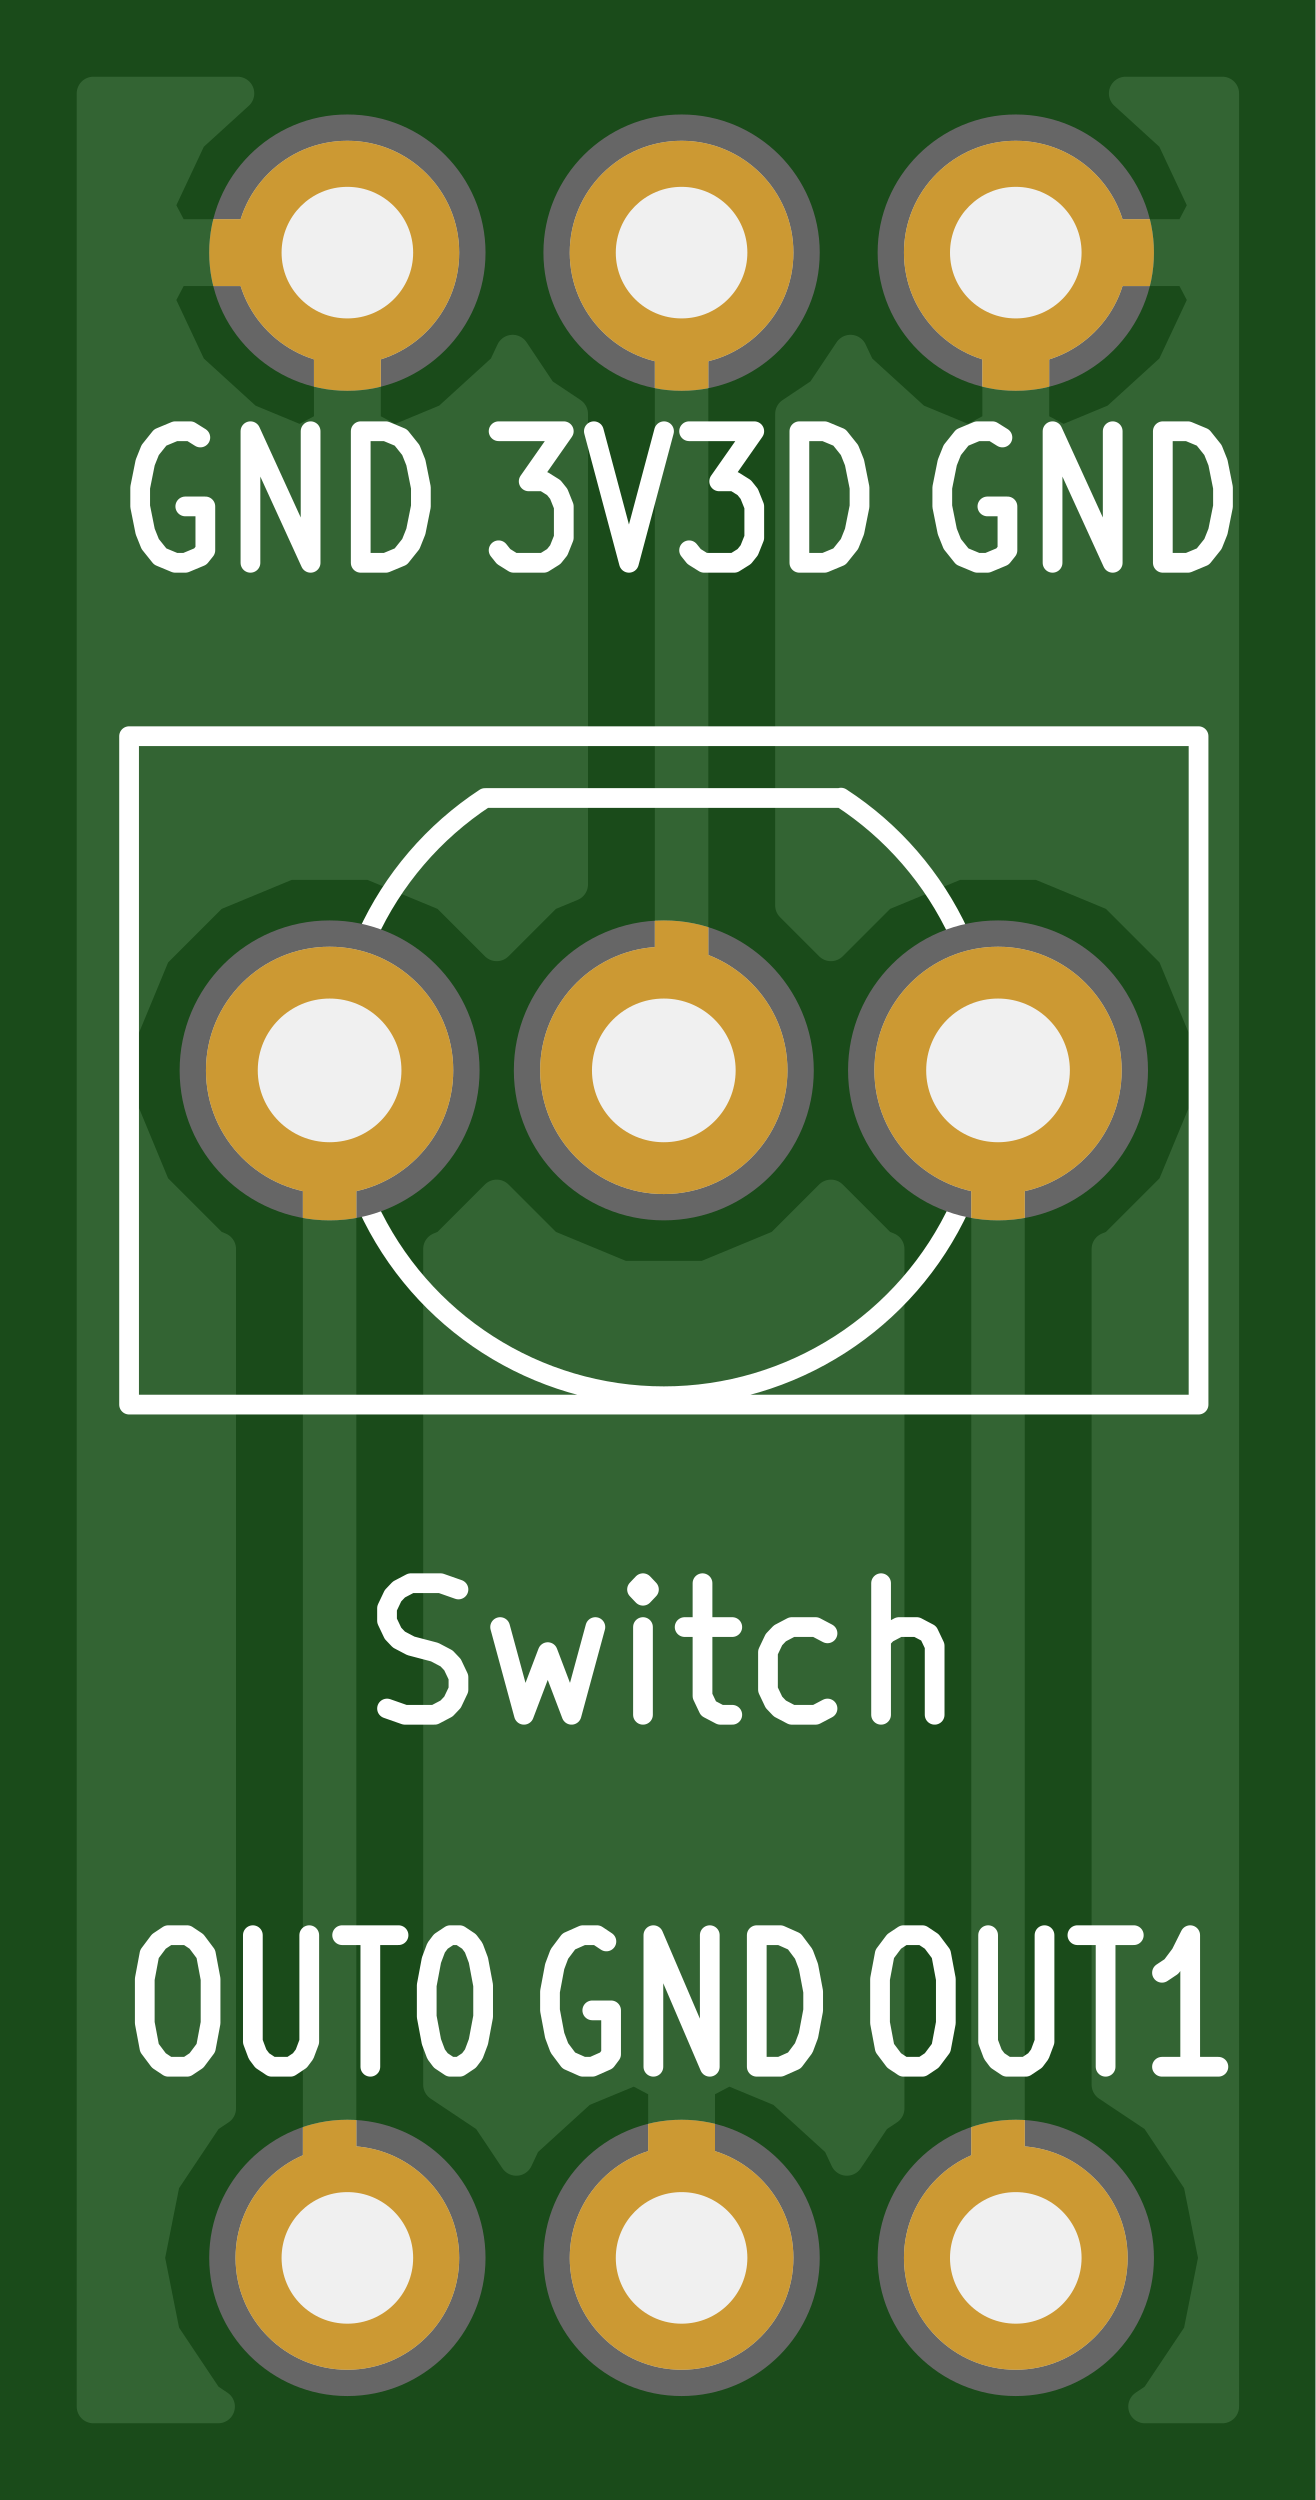
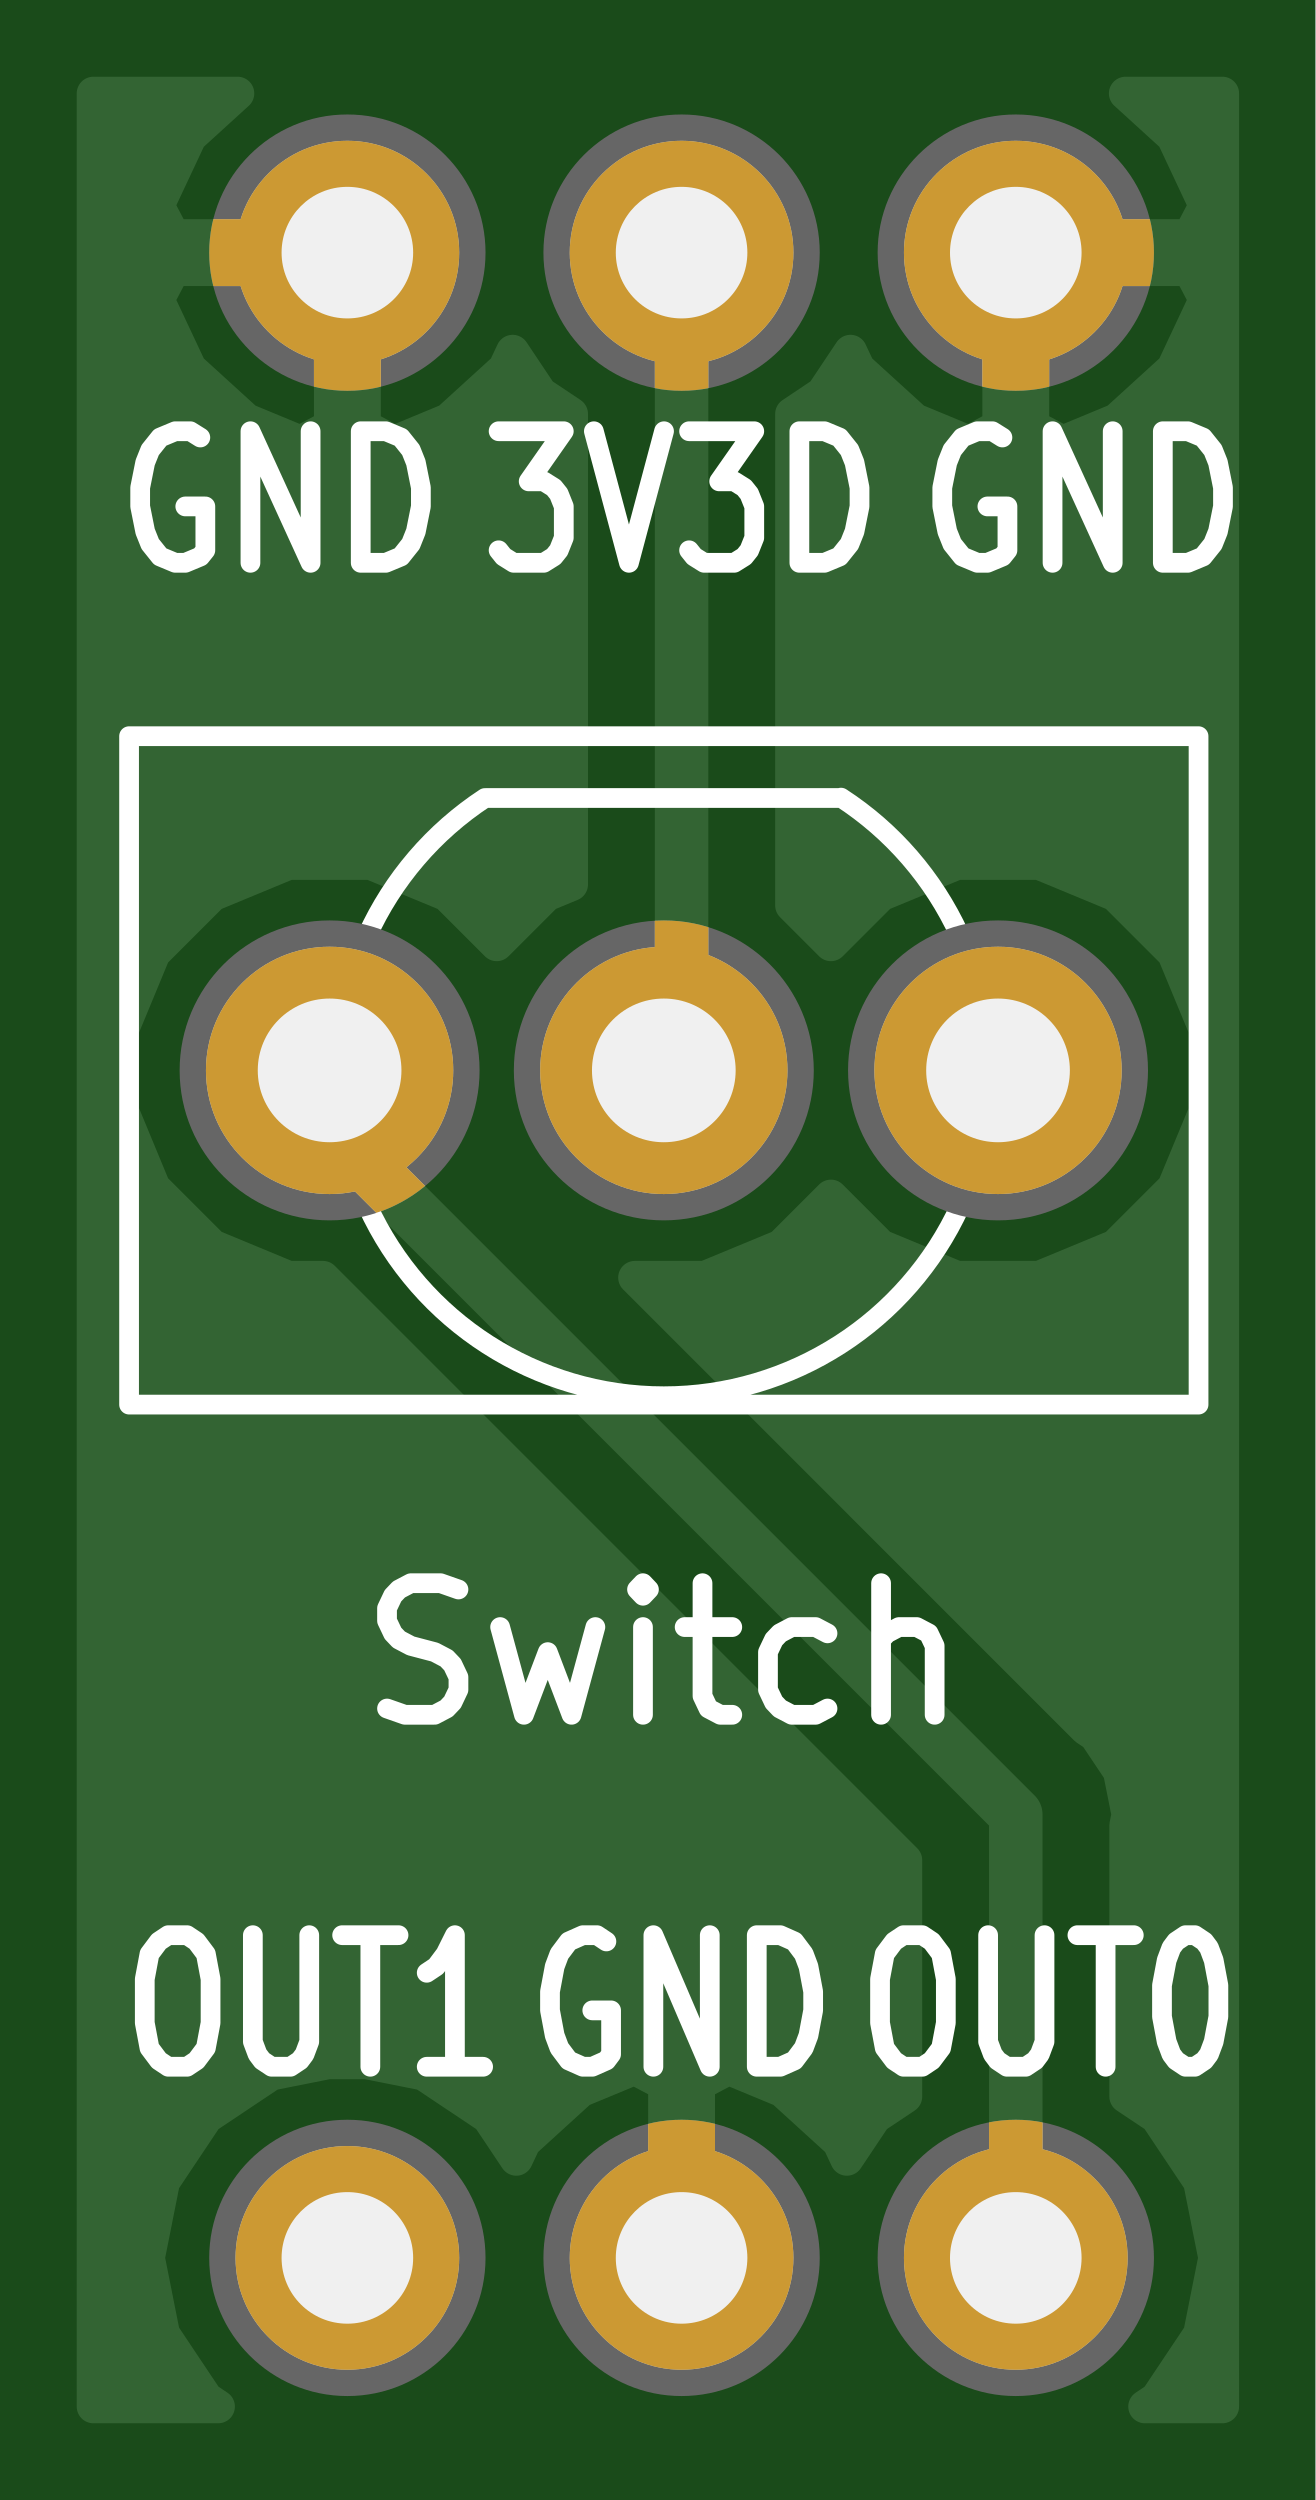
- <svg xmlns="http://www.w3.org/2000/svg" xmlns:xlink="http://www.w3.org/1999/xlink" version="1.1" stroke-linecap="round" stroke-linejoin="round" stroke-width="0" fill-rule="evenodd" clip-rule="evenodd" id="JV8TgQTNjp9YpHDJuOdf_top" viewBox="101000 -75000 10000 19000" width="10mm" height="19mm" class="w-100 h-100">
+ <svg xmlns="http://www.w3.org/2000/svg" xmlns:xlink="http://www.w3.org/1999/xlink" version="1.1" stroke-linecap="round" stroke-linejoin="round" stroke-width="0" fill-rule="evenodd" clip-rule="evenodd" id="ikOb98CNL2Ag12NF5Yk5_top" viewBox="101000 -75000 10000 19000" width="10mm" height="19mm" class="w-100 h-100">
  <defs>
-     <style>.JV8TgQTNjp9YpHDJuOdf_fr4 {color: #666666;}
- .JV8TgQTNjp9YpHDJuOdf_cu {color: #cccccc;}
- .JV8TgQTNjp9YpHDJuOdf_cf {color: #cc9933;}
- .JV8TgQTNjp9YpHDJuOdf_sm {color: #004200; opacity: 0.75;}
- .JV8TgQTNjp9YpHDJuOdf_ss {color: #ffffff;}
- .JV8TgQTNjp9YpHDJuOdf_sp {color: #999999;}
- .JV8TgQTNjp9YpHDJuOdf_out {color: #000000;}</style>
-     <rect x="-850" y="-850" width="1700" height="1700" rx="850" ry="850" id="I6h1JPanIDCQSJKLPXSk_pad-10" />
-     <circle cx="0" cy="0" r="939.8" id="I6h1JPanIDCQSJKLPXSk_pad-11" />
-     <circle cx="0" cy="0" r="175" id="I6h1JPanIDCQSJKLPXSk_pad-14" />
-     <rect x="-1050" y="-1050" width="2100" height="2100" rx="1050" ry="1050" id="Y3DCyN7jKjjj8y0FNXfK_pad-10" />
-     <circle cx="0" cy="0" r="1139.8" id="Y3DCyN7jKjjj8y0FNXfK_pad-11" />
-     <circle cx="0" cy="0" r="500" id="UZaGtmSGK-Xau0ICrfQ2_pad-1" />
-     <circle cx="0" cy="0" r="546" id="UZaGtmSGK-Xau0ICrfQ2_pad-2" />
-     <g id="JV8TgQTNjp9YpHDJuOdf_top_copper">
-       <use xlink:href="#I6h1JPanIDCQSJKLPXSk_pad-10" x="108720" y="-73160" />
-       <use xlink:href="#I6h1JPanIDCQSJKLPXSk_pad-10" x="106180" y="-73160" />
-       <use xlink:href="#I6h1JPanIDCQSJKLPXSk_pad-10" x="103640" y="-73160" />
-       <use xlink:href="#I6h1JPanIDCQSJKLPXSk_pad-10" x="103640" y="-57920" />
-       <use xlink:href="#I6h1JPanIDCQSJKLPXSk_pad-10" x="106180" y="-57920" />
-       <use xlink:href="#I6h1JPanIDCQSJKLPXSk_pad-10" x="108720" y="-57920" />
-       <use xlink:href="#I6h1JPanIDCQSJKLPXSk_pad-11" x="106045" y="-64135" />
-       <use xlink:href="#I6h1JPanIDCQSJKLPXSk_pad-11" x="108585" y="-64135" />
-       <use xlink:href="#I6h1JPanIDCQSJKLPXSk_pad-11" x="103505" y="-64135" />
-       <path d="M 106180 -64000 106045 -64135 M 106180 -57920 106180 -64000 M 108585 -73025 108720 -73160 M 108585 -64135 108585 -73025 M 103505 -73025 103640 -73160 M 103505 -64135 103505 -73025" fill="none" stroke-width="406.4" />
-       <path d="M 102444.817 -57038.642 102198.514 -57563.108 102319.181 -57793 103513 -57793 103513 -57773 103767 -57773 103767 -57793 103787 -57793 103787 -58047 103767 -58047 103767 -59240.155 103996.89 -59361.476 104406.924 -59191.645 104835.183 -58801.358 104896.157 -58671.522 105109.375 -58990.625 105341.8 -59145.927 105341.801 -62721.724 105152.948 -62799.949 104775 -63177.897 104397.052 -62799.949 103818.247 -62560.2 103191.753 -62560.2 102612.948 -62799.949 102169.949 -63242.948 101930.2 -63821.753 101930.2 -64448.247 102169.949 -65027.052 102612.948 -65470.051 102666.8 -65492.357 102666.801 -72024.277 102569.375 -72089.375 102241.161 -72580.582 102125.908 -73160 102241.161 -73739.418 102569.375 -74230.625 102658.236 -74290 101710 -74290 101710 -58276.892 102198.514 -58276.892 102444.817 -58801.358 102873.076 -59191.645 103283.11 -59361.476 103513 -59240.155 103513 -58047 102319.181 -58047 102198.514 -58276.892 101710 -58276.892 101710 -56710 102805.433 -56710 102444.817 -57038.642 102444.817 -57038.642" />
-       <path d="M 102444.817 -57038.642 102198.514 -57563.108 102319.181 -57793 103513 -57793 103513 -57773 103767 -57773 103767 -57793 103787 -57793 103787 -58047 103767 -58047 103767 -59240.155 103996.89 -59361.476 104406.924 -59191.645 104835.183 -58801.358 104896.157 -58671.522 105109.375 -58990.625 105341.8 -59145.927 105341.801 -62721.724 105152.948 -62799.949 104775 -63177.897 104397.052 -62799.949 103818.247 -62560.2 103191.753 -62560.2 102612.948 -62799.949 102169.949 -63242.948 101930.2 -63821.753 101930.2 -64448.247 102169.949 -65027.052 102612.948 -65470.051 102666.8 -65492.357 102666.801 -72024.277 102569.375 -72089.375 102241.161 -72580.582 102125.908 -73160 102241.161 -73739.418 102569.375 -74230.625 102658.236 -74290 101710 -74290 101710 -58276.892 102198.514 -58276.892 102444.817 -58801.358 102873.076 -59191.645 103283.11 -59361.476 103513 -59240.155 103513 -58047 102319.181 -58047 102198.514 -58276.892 101710 -58276.892 101710 -56710 102805.433 -56710 102444.817 -57038.642" fill="none" stroke-width="254" />
-       <path d="M 110290 -74290 109701.764 -74290 109790.625 -74230.625 110118.839 -73739.418 110234.092 -73160 110118.839 -72580.582 109790.625 -72089.375 109423.2 -71843.869 109423.2 -65492.357 109477.052 -65470.051 109920.051 -65027.052 110159.8 -64448.247 110159.8 -63821.753 109920.051 -63242.948 109477.052 -62799.949 108898.247 -62560.2 108271.753 -62560.2 107692.948 -62799.949 107315 -63177.897 107018.2 -62881.097 107018.2 -59145.926 107250.625 -58990.625 107463.843 -58671.522 107524.817 -58801.358 107953.076 -59191.645 108363.11 -59361.476 108593 -59240.155 108593 -58047 108847 -58047 108847 -59240.155 109076.89 -59361.476 109486.924 -59191.645 109915.183 -58801.358 110161.486 -58276.892 110040.819 -58047 108847 -58047 108593 -58047 108573 -58047 108573 -57793 108593 -57793 108593 -57773 108847 -57773 108847 -57793 110040.819 -57793 110161.486 -57563.108 109915.183 -57038.642 109554.567 -56710 110290.001 -56710 110290 -74290 110290 -74290" />
-       <path d="M 110290 -74290 109701.764 -74290 109790.625 -74230.625 110118.839 -73739.418 110234.092 -73160 110118.839 -72580.582 109790.625 -72089.375 109423.2 -71843.869 109423.2 -65492.357 109477.052 -65470.051 109920.051 -65027.052 110159.8 -64448.247 110159.8 -63821.753 109920.051 -63242.948 109477.052 -62799.949 108898.247 -62560.2 108271.753 -62560.2 107692.948 -62799.949 107315 -63177.897 107018.2 -62881.097 107018.2 -59145.926 107250.625 -58990.625 107463.843 -58671.522 107524.817 -58801.358 107953.076 -59191.645 108363.11 -59361.476 108593 -59240.155 108593 -58047 108847 -58047 108847 -59240.155 109076.89 -59361.476 109486.924 -59191.645 109915.183 -58801.358 110161.486 -58276.892 110040.819 -58047 108847 -58047 108593 -58047 108573 -58047 108573 -57793 108593 -57793 108593 -57773 108847 -57773 108847 -57793 110040.819 -57793 110161.486 -57563.108 109915.183 -57038.642 109554.567 -56710 110290.001 -56710 110290 -74290" fill="none" stroke-width="254" />
-       <path d="M 107692.948 -65470.051 107746.8 -65492.357 107746.801 -72024.277 107649.375 -72089.375 107436.157 -72408.478 107375.183 -72278.642 106946.924 -71888.355 106536.89 -71718.524 106307 -71839.845 106307 -73033 106327 -73033 106327 -73287 106307 -73287 106307 -73307 106053 -73307 106053 -73287 106033 -73287 106033 -73033 106053 -73033 106053 -71839.845 105823.11 -71718.524 105413.076 -71888.355 104984.817 -72278.642 104923.843 -72408.478 104710.625 -72089.375 104343.2 -71843.869 104343.2 -65492.357 104397.052 -65470.051 104775 -65092.103 105152.948 -65470.051 105731.753 -65709.8 106358.247 -65709.8 106937.052 -65470.051 107315 -65092.103 107692.948 -65470.051 107692.948 -65470.051" />
-       <path d="M 107692.948 -65470.051 107746.8 -65492.357 107746.801 -72024.277 107649.375 -72089.375 107436.157 -72408.478 107375.183 -72278.642 106946.924 -71888.355 106536.89 -71718.524 106307 -71839.845 106307 -73033 106327 -73033 106327 -73287 106307 -73287 106307 -73307 106053 -73307 106053 -73287 106033 -73287 106033 -73033 106053 -73033 106053 -71839.845 105823.11 -71718.524 105413.076 -71888.355 104984.817 -72278.642 104923.843 -72408.478 104710.625 -72089.375 104343.2 -71843.869 104343.2 -65492.357 104397.052 -65470.051 104775 -65092.103 105152.948 -65470.051 105731.753 -65709.8 106358.247 -65709.8 106937.052 -65470.051 107315 -65092.103 107692.948 -65470.051" fill="none" stroke-width="254" />
-       <use xlink:href="#I6h1JPanIDCQSJKLPXSk_pad-14" x="108720" y="-73160" />
-       <use xlink:href="#I6h1JPanIDCQSJKLPXSk_pad-14" x="106180" y="-73160" />
-       <use xlink:href="#I6h1JPanIDCQSJKLPXSk_pad-14" x="103640" y="-73160" />
-       <use xlink:href="#I6h1JPanIDCQSJKLPXSk_pad-14" x="103640" y="-57920" />
-       <use xlink:href="#I6h1JPanIDCQSJKLPXSk_pad-14" x="106180" y="-57920" />
-       <use xlink:href="#I6h1JPanIDCQSJKLPXSk_pad-14" x="108720" y="-57920" />
-       <use xlink:href="#I6h1JPanIDCQSJKLPXSk_pad-14" x="106045" y="-64135" />
-       <use xlink:href="#I6h1JPanIDCQSJKLPXSk_pad-14" x="108585" y="-64135" />
-       <use xlink:href="#I6h1JPanIDCQSJKLPXSk_pad-14" x="103505" y="-64135" />
+     <style>.ikOb98CNL2Ag12NF5Yk5_fr4 {color: #666666;}
+ .ikOb98CNL2Ag12NF5Yk5_cu {color: #cccccc;}
+ .ikOb98CNL2Ag12NF5Yk5_cf {color: #cc9933;}
+ .ikOb98CNL2Ag12NF5Yk5_sm {color: #004200; opacity: 0.75;}
+ .ikOb98CNL2Ag12NF5Yk5_ss {color: #ffffff;}
+ .ikOb98CNL2Ag12NF5Yk5_sp {color: #999999;}
+ .ikOb98CNL2Ag12NF5Yk5_out {color: #000000;}</style>
+     <rect x="-850" y="-850" width="1700" height="1700" rx="850" ry="850" id="Xh8HJEJWAcPqKkPCC-RP_pad-10" />
+     <circle cx="0" cy="0" r="939.8" id="Xh8HJEJWAcPqKkPCC-RP_pad-11" />
+     <circle cx="0" cy="0" r="175" id="Xh8HJEJWAcPqKkPCC-RP_pad-14" />
+     <rect x="-1050" y="-1050" width="2100" height="2100" rx="1050" ry="1050" id="zWsOyyJw3xbYjX2lqf7d_pad-10" />
+     <circle cx="0" cy="0" r="1139.8" id="zWsOyyJw3xbYjX2lqf7d_pad-11" />
+     <circle cx="0" cy="0" r="500" id="IbkEPJTtI6gl4uSMnUY9_pad-1" />
+     <circle cx="0" cy="0" r="546" id="IbkEPJTtI6gl4uSMnUY9_pad-2" />
+     <g id="ikOb98CNL2Ag12NF5Yk5_top_copper">
+       <use xlink:href="#Xh8HJEJWAcPqKkPCC-RP_pad-10" x="108720" y="-73160" />
+       <use xlink:href="#Xh8HJEJWAcPqKkPCC-RP_pad-10" x="106180" y="-73160" />
+       <use xlink:href="#Xh8HJEJWAcPqKkPCC-RP_pad-10" x="103640" y="-73160" />
+       <use xlink:href="#Xh8HJEJWAcPqKkPCC-RP_pad-10" x="103640" y="-57920" />
+       <use xlink:href="#Xh8HJEJWAcPqKkPCC-RP_pad-10" x="106180" y="-57920" />
+       <use xlink:href="#Xh8HJEJWAcPqKkPCC-RP_pad-10" x="108720" y="-57920" />
+       <use xlink:href="#Xh8HJEJWAcPqKkPCC-RP_pad-11" x="106045" y="-64135" />
+       <use xlink:href="#Xh8HJEJWAcPqKkPCC-RP_pad-11" x="108585" y="-64135" />
+       <use xlink:href="#Xh8HJEJWAcPqKkPCC-RP_pad-11" x="103505" y="-64135" />
+       <path d="M 106180 -64000 106045 -64135 M 106180 -57920 106180 -64000 M 108720 -69790 108720 -73160 M 103505 -64575 108720 -69790 M 103505 -64135 103505 -64575" fill="none" stroke-width="406.4" />
+       <path d="M 102444.817 -57038.642 102198.514 -57563.108 102319.181 -57793 103513 -57793 103513 -57773 103767 -57773 103767 -57793 103787 -57793 103787 -58047 103767 -58047 103767 -59240.155 103996.89 -59361.476 104406.924 -59191.645 104835.183 -58801.358 104896.157 -58671.522 105109.375 -58990.625 105341.8 -59145.927 105341.801 -62721.724 105152.948 -62799.949 104775 -63177.897 104397.052 -62799.949 103818.247 -62560.2 103191.753 -62560.2 102612.948 -62799.949 102169.949 -63242.948 101930.2 -63821.753 101930.2 -64448.247 102169.949 -65027.052 102612.948 -65470.051 103191.753 -65709.8 103454.407 -65709.8 107881.8 -70137.194 107881.801 -71934.073 107649.375 -72089.375 107436.157 -72408.478 107375.183 -72278.642 106946.924 -71888.355 106536.89 -71718.524 106307 -71839.845 106307 -73033 106327 -73033 106327 -73287 106307 -73287 106307 -73307 106053 -73307 106053 -73287 106033 -73287 106033 -73033 106053 -73033 106053 -71839.845 105823.11 -71718.524 105413.076 -71888.355 104984.817 -72278.642 104923.843 -72408.478 104710.625 -72089.375 104219.418 -71761.161 103786.256 -71675 103493.744 -71675 103060.582 -71761.161 102569.375 -72089.375 102241.161 -72580.582 102125.908 -73160 102241.161 -73739.418 102569.375 -74230.625 102658.236 -74290 101710 -74290 101710 -58276.892 102198.514 -58276.892 102444.817 -58801.358 102873.076 -59191.645 103283.11 -59361.476 103513 -59240.155 103513 -58047 102319.181 -58047 102198.514 -58276.892 101710 -58276.892 101710 -56710 102805.433 -56710 102444.817 -57038.642 102444.817 -57038.642" />
+       <path d="M 102444.817 -57038.642 102198.514 -57563.108 102319.181 -57793 103513 -57793 103513 -57773 103767 -57773 103767 -57793 103787 -57793 103787 -58047 103767 -58047 103767 -59240.155 103996.89 -59361.476 104406.924 -59191.645 104835.183 -58801.358 104896.157 -58671.522 105109.375 -58990.625 105341.8 -59145.927 105341.801 -62721.724 105152.948 -62799.949 104775 -63177.897 104397.052 -62799.949 103818.247 -62560.2 103191.753 -62560.2 102612.948 -62799.949 102169.949 -63242.948 101930.2 -63821.753 101930.2 -64448.247 102169.949 -65027.052 102612.948 -65470.051 103191.753 -65709.8 103454.407 -65709.8 107881.8 -70137.194 107881.801 -71934.073 107649.375 -72089.375 107436.157 -72408.478 107375.183 -72278.642 106946.924 -71888.355 106536.89 -71718.524 106307 -71839.845 106307 -73033 106327 -73033 106327 -73287 106307 -73287 106307 -73307 106053 -73307 106053 -73287 106033 -73287 106033 -73033 106053 -73033 106053 -71839.845 105823.11 -71718.524 105413.076 -71888.355 104984.817 -72278.642 104923.843 -72408.478 104710.625 -72089.375 104219.418 -71761.161 103786.256 -71675 103493.744 -71675 103060.582 -71761.161 102569.375 -72089.375 102241.161 -72580.582 102125.908 -73160 102241.161 -73739.418 102569.375 -74230.625 102658.236 -74290 101710 -74290 101710 -58276.892 102198.514 -58276.892 102444.817 -58801.358 102873.076 -59191.645 103283.11 -59361.476 103513 -59240.155 103513 -58047 102319.181 -58047 102198.514 -58276.892 101710 -58276.892 101710 -56710 102805.433 -56710 102444.817 -57038.642" fill="none" stroke-width="254" />
+       <path d="M 110290 -74290 109701.764 -74290 109790.625 -74230.625 110118.839 -73739.418 110234.092 -73160 110118.839 -72580.582 109790.625 -72089.375 109558.2 -71934.074 109558.2 -69872.549 109574.62 -69790 109558.2 -69707.451 109558.2 -69707.446 109509.567 -69462.951 109324.308 -69185.692 109254.325 -69138.931 105825.193 -65709.8 106358.247 -65709.8 106937.052 -65470.051 107315 -65092.103 107692.948 -65470.051 108271.753 -65709.8 108898.247 -65709.8 109477.052 -65470.051 109920.051 -65027.052 110159.8 -64448.247 110159.8 -63821.753 109920.051 -63242.948 109477.052 -62799.949 108898.247 -62560.2 108271.753 -62560.2 107692.948 -62799.949 107315 -63177.897 107018.2 -62881.097 107018.2 -59145.926 107250.625 -58990.625 107463.843 -58671.522 107524.817 -58801.358 107953.076 -59191.645 108363.11 -59361.476 108593 -59240.155 108593 -58047 108847 -58047 108847 -59240.155 109076.89 -59361.476 109486.924 -59191.645 109915.183 -58801.358 110161.486 -58276.892 110040.819 -58047 108847 -58047 108593 -58047 108573 -58047 108573 -57793 108593 -57793 108593 -57773 108847 -57773 108847 -57793 110040.819 -57793 110161.486 -57563.108 109915.183 -57038.642 109554.567 -56710 110290.001 -56710 110290 -74290 110290 -74290" />
+       <path d="M 110290 -74290 109701.764 -74290 109790.625 -74230.625 110118.839 -73739.418 110234.092 -73160 110118.839 -72580.582 109790.625 -72089.375 109558.2 -71934.074 109558.2 -69872.549 109574.62 -69790 109558.2 -69707.451 109558.2 -69707.446 109509.567 -69462.951 109324.308 -69185.692 109254.325 -69138.931 105825.193 -65709.8 106358.247 -65709.8 106937.052 -65470.051 107315 -65092.103 107692.948 -65470.051 108271.753 -65709.8 108898.247 -65709.8 109477.052 -65470.051 109920.051 -65027.052 110159.8 -64448.247 110159.8 -63821.753 109920.051 -63242.948 109477.052 -62799.949 108898.247 -62560.2 108271.753 -62560.2 107692.948 -62799.949 107315 -63177.897 107018.2 -62881.097 107018.2 -59145.926 107250.625 -58990.625 107463.843 -58671.522 107524.817 -58801.358 107953.076 -59191.645 108363.11 -59361.476 108593 -59240.155 108593 -58047 108847 -58047 108847 -59240.155 109076.89 -59361.476 109486.924 -59191.645 109915.183 -58801.358 110161.486 -58276.892 110040.819 -58047 108847 -58047 108593 -58047 108573 -58047 108573 -57793 108593 -57793 108593 -57773 108847 -57773 108847 -57793 110040.819 -57793 110161.486 -57563.108 109915.183 -57038.642 109554.567 -56710 110290.001 -56710 110290 -74290" fill="none" stroke-width="254" />
+       <use xlink:href="#Xh8HJEJWAcPqKkPCC-RP_pad-14" x="108720" y="-73160" />
+       <use xlink:href="#Xh8HJEJWAcPqKkPCC-RP_pad-14" x="106180" y="-73160" />
+       <use xlink:href="#Xh8HJEJWAcPqKkPCC-RP_pad-14" x="103640" y="-73160" />
+       <use xlink:href="#Xh8HJEJWAcPqKkPCC-RP_pad-14" x="103640" y="-57920" />
+       <use xlink:href="#Xh8HJEJWAcPqKkPCC-RP_pad-14" x="106180" y="-57920" />
+       <use xlink:href="#Xh8HJEJWAcPqKkPCC-RP_pad-14" x="108720" y="-57920" />
+       <use xlink:href="#Xh8HJEJWAcPqKkPCC-RP_pad-14" x="106045" y="-64135" />
+       <use xlink:href="#Xh8HJEJWAcPqKkPCC-RP_pad-14" x="108585" y="-64135" />
+       <use xlink:href="#Xh8HJEJWAcPqKkPCC-RP_pad-14" x="103505" y="-64135" />
    </g>
-     <g id="JV8TgQTNjp9YpHDJuOdf_top_silkscreen">
-       <path d="M 102278.857 -70707.38 102421.714 -70707.38 102493.142 -70755 102564.571 -70850.238 102600.285 -71040.714 102600.285 -71374.047 102564.571 -71564.523 102493.142 -71659.761 102421.714 -71707.38 102278.857 -71707.38 102207.428 -71659.761 102136 -71564.523 102100.285 -71374.047 102100.285 -71040.714 102136 -70850.238 102207.428 -70755 102278.857 -70707.38 M 102921.714 -70707.38 102921.714 -71516.904 102957.428 -71612.142 102993.142 -71659.761 103064.571 -71707.38 103207.428 -71707.38 103278.857 -71659.761 103314.571 -71612.142 103350.285 -71516.904 103350.285 -70707.38 M 103600.285 -70707.38 104028.857 -70707.38 M 103814.571 -71707.38 103814.571 -70707.38 M 104421.714 -70707.38 104493.142 -70707.38 104564.571 -70755 104600.285 -70802.619 104636 -70897.857 104671.714 -71088.333 104671.714 -71326.428 104636 -71516.904 104600.285 -71612.142 104564.571 -71659.761 104493.142 -71707.38 104421.714 -71707.38 104350.285 -71659.761 104314.571 -71612.142 104278.857 -71516.904 104243.142 -71326.428 104243.142 -71088.333 104278.857 -70897.857 104314.571 -70802.619 104350.285 -70755 104421.714 -70707.38 M 105608.571 -70755 105537.142 -70707.38 105430 -70707.38 105322.857 -70755 105251.428 -70850.238 105215.714 -70945.476 105180 -71135.952 105180 -71278.809 105215.714 -71469.285 105251.428 -71564.523 105322.857 -71659.761 105430 -71707.38 105501.428 -71707.38 105608.571 -71659.761 105644.285 -71612.142 105644.285 -71278.809 105501.428 -71278.809 M 105965.714 -71707.38 105965.714 -70707.38 106394.285 -71707.38 106394.285 -70707.38 M 106751.428 -71707.38 106751.428 -70707.38 106930 -70707.38 107037.142 -70755 107108.571 -70850.238 107144.285 -70945.476 107180 -71135.952 107180 -71278.809 107144.285 -71469.285 107108.571 -71564.523 107037.142 -71659.761 106930 -71707.38 106751.428 -71707.38 M 108618.476 -59325 108542.285 -59277.38 108428 -59277.38 108313.714 -59325 108237.523 -59420.238 108199.428 -59515.476 108161.333 -59705.952 108161.333 -59848.809 108199.428 -60039.285 108237.523 -60134.523 108313.714 -60229.761 108428 -60277.38 108504.19 -60277.38 108618.476 -60229.761 108656.571 -60182.142 108656.571 -59848.809 108504.19 -59848.809 M 108999.428 -60277.38 108999.428 -59277.38 109456.571 -60277.38 109456.571 -59277.38 M 109837.523 -60277.38 109837.523 -59277.38 110028 -59277.38 110142.285 -59325 110218.476 -59420.238 110256.571 -59515.476 110294.666 -59705.952 110294.666 -59848.809 110256.571 -60039.285 110218.476 -60134.523 110142.285 -60229.761 110028 -60277.38 109837.523 -60277.38 M 104789.523 -59277.38 105284.761 -59277.38 105018.095 -59658.333 105132.38 -59658.333 105208.571 -59705.952 105246.666 -59753.571 105284.761 -59848.809 105284.761 -60086.904 105246.666 -60182.142 105208.571 -60229.761 105132.38 -60277.38 104903.809 -60277.38 104827.619 -60229.761 104789.523 -60182.142 M 105513.333 -59277.38 105780 -60277.38 106046.666 -59277.38 M 106237.142 -59277.38 106732.38 -59277.38 106465.714 -59658.333 106580 -59658.333 106656.19 -59705.952 106694.285 -59753.571 106732.38 -59848.809 106732.38 -60086.904 106694.285 -60182.142 106656.19 -60229.761 106580 -60277.38 106351.428 -60277.38 106275.238 -60229.761 106237.142 -60182.142 M 107075.238 -60277.38 107075.238 -59277.38 107265.714 -59277.38 107380 -59325 107456.19 -59420.238 107494.285 -59515.476 107532.38 -59705.952 107532.38 -59848.809 107494.285 -60039.285 107456.19 -60134.523 107380 -60229.761 107265.714 -60277.38 107075.238 -60277.38 M 107866.857 -70707.38 108009.714 -70707.38 108081.142 -70755 108152.571 -70850.238 108188.285 -71040.714 108188.285 -71374.047 108152.571 -71564.523 108081.142 -71659.761 108009.714 -71707.38 107866.857 -71707.38 107795.428 -71659.761 107724 -71564.523 107688.285 -71374.047 107688.285 -71040.714 107724 -70850.238 107795.428 -70755 107866.857 -70707.38 M 108509.714 -70707.38 108509.714 -71516.904 108545.428 -71612.142 108581.142 -71659.761 108652.571 -71707.38 108795.428 -71707.38 108866.857 -71659.761 108902.571 -71612.142 108938.285 -71516.904 108938.285 -70707.38 M 109188.285 -70707.38 109616.857 -70707.38 M 109402.571 -71707.38 109402.571 -70707.38 M 110259.714 -71707.38 109831.142 -71707.38 M 110045.428 -71707.38 110045.428 -70707.38 109974 -70850.238 109902.571 -70945.476 109831.142 -70993.095 M 103941.428 -68984.761 104077.142 -69032.38 104303.333 -69032.38 104393.809 -68984.761 104439.047 -68937.142 104484.285 -68841.904 104484.285 -68746.666 104439.047 -68651.428 104393.809 -68603.809 104303.333 -68556.19 104122.38 -68508.571 104031.904 -68460.952 103986.666 -68413.333 103941.428 -68318.095 103941.428 -68222.857 103986.666 -68127.619 104031.904 -68080 104122.38 -68032.38 104348.571 -68032.38 104484.285 -68080 M 104800.952 -68365.714 104981.904 -69032.38 105162.857 -68556.19 105343.809 -69032.38 105524.761 -68365.714 M 105886.666 -69032.38 105886.666 -68365.714 M 105886.666 -68032.38 105841.428 -68080 105886.666 -68127.619 105931.904 -68080 105886.666 -68032.38 105886.666 -68127.619 M 106203.333 -68365.714 106565.238 -68365.714 M 106339.047 -68032.38 106339.047 -68889.523 106384.285 -68984.761 106474.761 -69032.38 106565.238 -69032.38 M 107289.047 -68984.761 107198.571 -69032.38 107017.619 -69032.38 106927.142 -68984.761 106881.904 -68937.142 106836.666 -68841.904 106836.666 -68556.19 106881.904 -68460.952 106927.142 -68413.333 107017.619 -68365.714 107198.571 -68365.714 107289.047 -68413.333 M 107696.19 -69032.38 107696.19 -68032.38 M 108103.333 -69032.38 108103.333 -68508.571 108058.095 -68413.333 107967.619 -68365.714 107831.904 -68365.714 107741.428 -68413.333 107696.19 -68460.952 M 102522.476 -59325 102446.285 -59277.38 102332 -59277.38 102217.714 -59325 102141.523 -59420.238 102103.428 -59515.476 102065.333 -59705.952 102065.333 -59848.809 102103.428 -60039.285 102141.523 -60134.523 102217.714 -60229.761 102332 -60277.38 102408.19 -60277.38 102522.476 -60229.761 102560.571 -60182.142 102560.571 -59848.809 102408.19 -59848.809 M 102903.428 -60277.38 102903.428 -59277.38 103360.571 -60277.38 103360.571 -59277.38 M 103741.523 -60277.38 103741.523 -59277.38 103932 -59277.38 104046.285 -59325 104122.476 -59420.238 104160.571 -59515.476 104198.666 -59705.952 104198.666 -59848.809 104160.571 -60039.285 104122.476 -60134.523 104046.285 -60229.761 103932 -60277.38 103741.523 -60277.38 M 110109 -61595 110109 -66675 M 101981 -61595 101981 -66675 M 110109 -61595 101981 -61595 M 110109 -66675 101981 -66675 M 107396.28 -62064.9 104693.72 -62064.9 M 108296.541 -65166.318 A 2476.5 2476.5 0 0 0 106045 -66611.5 M 107391.448 -62061.98 A 2471.909 2471.909 0 0 0 108290.359 -63101.221 M 103793.277 -65165.919 A 2476.5 2476.5 0 0 1 106045 -66611.5 M 103790.212 -63111.355 A 2476.271 2476.271 0 0 0 104686.101 -62064.901" fill="none" stroke-width="150" />
+     <g id="ikOb98CNL2Ag12NF5Yk5_top_silkscreen">
+       <path d="M 102278.857 -70707.38 102421.714 -70707.38 102493.142 -70755 102564.571 -70850.238 102600.285 -71040.714 102600.285 -71374.047 102564.571 -71564.523 102493.142 -71659.761 102421.714 -71707.38 102278.857 -71707.38 102207.428 -71659.761 102136 -71564.523 102100.285 -71374.047 102100.285 -71040.714 102136 -70850.238 102207.428 -70755 102278.857 -70707.38 M 102921.714 -70707.38 102921.714 -71516.904 102957.428 -71612.142 102993.142 -71659.761 103064.571 -71707.38 103207.428 -71707.38 103278.857 -71659.761 103314.571 -71612.142 103350.285 -71516.904 103350.285 -70707.38 M 103600.285 -70707.38 104028.857 -70707.38 M 103814.571 -71707.38 103814.571 -70707.38 M 104671.714 -71707.38 104243.142 -71707.38 M 104457.428 -71707.38 104457.428 -70707.38 104386 -70850.238 104314.571 -70945.476 104243.142 -70993.095 M 105608.571 -70755 105537.142 -70707.38 105430 -70707.38 105322.857 -70755 105251.428 -70850.238 105215.714 -70945.476 105180 -71135.952 105180 -71278.809 105215.714 -71469.285 105251.428 -71564.523 105322.857 -71659.761 105430 -71707.38 105501.428 -71707.38 105608.571 -71659.761 105644.285 -71612.142 105644.285 -71278.809 105501.428 -71278.809 M 105965.714 -71707.38 105965.714 -70707.38 106394.285 -71707.38 106394.285 -70707.38 M 106751.428 -71707.38 106751.428 -70707.38 106930 -70707.38 107037.142 -70755 107108.571 -70850.238 107144.285 -70945.476 107180 -71135.952 107180 -71278.809 107144.285 -71469.285 107108.571 -71564.523 107037.142 -71659.761 106930 -71707.38 106751.428 -71707.38 M 108618.476 -59325 108542.285 -59277.38 108428 -59277.38 108313.714 -59325 108237.523 -59420.238 108199.428 -59515.476 108161.333 -59705.952 108161.333 -59848.809 108199.428 -60039.285 108237.523 -60134.523 108313.714 -60229.761 108428 -60277.38 108504.19 -60277.38 108618.476 -60229.761 108656.571 -60182.142 108656.571 -59848.809 108504.19 -59848.809 M 108999.428 -60277.38 108999.428 -59277.38 109456.571 -60277.38 109456.571 -59277.38 M 109837.523 -60277.38 109837.523 -59277.38 110028 -59277.38 110142.285 -59325 110218.476 -59420.238 110256.571 -59515.476 110294.666 -59705.952 110294.666 -59848.809 110256.571 -60039.285 110218.476 -60134.523 110142.285 -60229.761 110028 -60277.38 109837.523 -60277.38 M 104789.523 -59277.38 105284.761 -59277.38 105018.095 -59658.333 105132.38 -59658.333 105208.571 -59705.952 105246.666 -59753.571 105284.761 -59848.809 105284.761 -60086.904 105246.666 -60182.142 105208.571 -60229.761 105132.38 -60277.38 104903.809 -60277.38 104827.619 -60229.761 104789.523 -60182.142 M 105513.333 -59277.38 105780 -60277.38 106046.666 -59277.38 M 106237.142 -59277.38 106732.38 -59277.38 106465.714 -59658.333 106580 -59658.333 106656.19 -59705.952 106694.285 -59753.571 106732.38 -59848.809 106732.38 -60086.904 106694.285 -60182.142 106656.19 -60229.761 106580 -60277.38 106351.428 -60277.38 106275.238 -60229.761 106237.142 -60182.142 M 107075.238 -60277.38 107075.238 -59277.38 107265.714 -59277.38 107380 -59325 107456.19 -59420.238 107494.285 -59515.476 107532.38 -59705.952 107532.38 -59848.809 107494.285 -60039.285 107456.19 -60134.523 107380 -60229.761 107265.714 -60277.38 107075.238 -60277.38 M 107866.857 -70707.38 108009.714 -70707.38 108081.142 -70755 108152.571 -70850.238 108188.285 -71040.714 108188.285 -71374.047 108152.571 -71564.523 108081.142 -71659.761 108009.714 -71707.38 107866.857 -71707.38 107795.428 -71659.761 107724 -71564.523 107688.285 -71374.047 107688.285 -71040.714 107724 -70850.238 107795.428 -70755 107866.857 -70707.38 M 108509.714 -70707.38 108509.714 -71516.904 108545.428 -71612.142 108581.142 -71659.761 108652.571 -71707.38 108795.428 -71707.38 108866.857 -71659.761 108902.571 -71612.142 108938.285 -71516.904 108938.285 -70707.38 M 109188.285 -70707.38 109616.857 -70707.38 M 109402.571 -71707.38 109402.571 -70707.38 M 110009.714 -70707.38 110081.142 -70707.38 110152.571 -70755 110188.285 -70802.619 110224 -70897.857 110259.714 -71088.333 110259.714 -71326.428 110224 -71516.904 110188.285 -71612.142 110152.571 -71659.761 110081.142 -71707.38 110009.714 -71707.38 109938.285 -71659.761 109902.571 -71612.142 109866.857 -71516.904 109831.142 -71326.428 109831.142 -71088.333 109866.857 -70897.857 109902.571 -70802.619 109938.285 -70755 110009.714 -70707.38 M 103941.428 -68984.761 104077.142 -69032.38 104303.333 -69032.38 104393.809 -68984.761 104439.047 -68937.142 104484.285 -68841.904 104484.285 -68746.666 104439.047 -68651.428 104393.809 -68603.809 104303.333 -68556.19 104122.38 -68508.571 104031.904 -68460.952 103986.666 -68413.333 103941.428 -68318.095 103941.428 -68222.857 103986.666 -68127.619 104031.904 -68080 104122.38 -68032.38 104348.571 -68032.38 104484.285 -68080 M 104800.952 -68365.714 104981.904 -69032.38 105162.857 -68556.19 105343.809 -69032.38 105524.761 -68365.714 M 105886.666 -69032.38 105886.666 -68365.714 M 105886.666 -68032.38 105841.428 -68080 105886.666 -68127.619 105931.904 -68080 105886.666 -68032.38 105886.666 -68127.619 M 106203.333 -68365.714 106565.238 -68365.714 M 106339.047 -68032.38 106339.047 -68889.523 106384.285 -68984.761 106474.761 -69032.38 106565.238 -69032.38 M 107289.047 -68984.761 107198.571 -69032.38 107017.619 -69032.38 106927.142 -68984.761 106881.904 -68937.142 106836.666 -68841.904 106836.666 -68556.19 106881.904 -68460.952 106927.142 -68413.333 107017.619 -68365.714 107198.571 -68365.714 107289.047 -68413.333 M 107696.19 -69032.38 107696.19 -68032.38 M 108103.333 -69032.38 108103.333 -68508.571 108058.095 -68413.333 107967.619 -68365.714 107831.904 -68365.714 107741.428 -68413.333 107696.19 -68460.952 M 102522.476 -59325 102446.285 -59277.38 102332 -59277.38 102217.714 -59325 102141.523 -59420.238 102103.428 -59515.476 102065.333 -59705.952 102065.333 -59848.809 102103.428 -60039.285 102141.523 -60134.523 102217.714 -60229.761 102332 -60277.38 102408.19 -60277.38 102522.476 -60229.761 102560.571 -60182.142 102560.571 -59848.809 102408.19 -59848.809 M 102903.428 -60277.38 102903.428 -59277.38 103360.571 -60277.38 103360.571 -59277.38 M 103741.523 -60277.38 103741.523 -59277.38 103932 -59277.38 104046.285 -59325 104122.476 -59420.238 104160.571 -59515.476 104198.666 -59705.952 104198.666 -59848.809 104160.571 -60039.285 104122.476 -60134.523 104046.285 -60229.761 103932 -60277.38 103741.523 -60277.38 M 110109 -61595 110109 -66675 M 101981 -61595 101981 -66675 M 110109 -61595 101981 -61595 M 110109 -66675 101981 -66675 M 107396.28 -62064.9 104693.72 -62064.9 M 108296.541 -65166.318 A 2476.5 2476.5 0 0 0 106045 -66611.5 M 107391.448 -62061.98 A 2471.909 2471.909 0 0 0 108290.359 -63101.221 M 103793.277 -65165.919 A 2476.5 2476.5 0 0 1 106045 -66611.5 M 103790.212 -63111.355 A 2476.271 2476.271 0 0 0 104686.101 -62064.901" fill="none" stroke-width="150" />
    </g>
-     <g id="JV8TgQTNjp9YpHDJuOdf_top_soldermask">
-       <use xlink:href="#Y3DCyN7jKjjj8y0FNXfK_pad-10" x="108720" y="-73160" />
-       <use xlink:href="#Y3DCyN7jKjjj8y0FNXfK_pad-10" x="106180" y="-73160" />
-       <use xlink:href="#Y3DCyN7jKjjj8y0FNXfK_pad-10" x="103640" y="-73160" />
-       <use xlink:href="#Y3DCyN7jKjjj8y0FNXfK_pad-10" x="103640" y="-57920" />
-       <use xlink:href="#Y3DCyN7jKjjj8y0FNXfK_pad-10" x="106180" y="-57920" />
-       <use xlink:href="#Y3DCyN7jKjjj8y0FNXfK_pad-10" x="108720" y="-57920" />
-       <use xlink:href="#Y3DCyN7jKjjj8y0FNXfK_pad-11" x="106045" y="-64135" />
-       <use xlink:href="#Y3DCyN7jKjjj8y0FNXfK_pad-11" x="108585" y="-64135" />
-       <use xlink:href="#Y3DCyN7jKjjj8y0FNXfK_pad-11" x="103505" y="-64135" />
+     <g id="ikOb98CNL2Ag12NF5Yk5_top_soldermask">
+       <use xlink:href="#zWsOyyJw3xbYjX2lqf7d_pad-10" x="108720" y="-73160" />
+       <use xlink:href="#zWsOyyJw3xbYjX2lqf7d_pad-10" x="106180" y="-73160" />
+       <use xlink:href="#zWsOyyJw3xbYjX2lqf7d_pad-10" x="103640" y="-73160" />
+       <use xlink:href="#zWsOyyJw3xbYjX2lqf7d_pad-10" x="103640" y="-57920" />
+       <use xlink:href="#zWsOyyJw3xbYjX2lqf7d_pad-10" x="106180" y="-57920" />
+       <use xlink:href="#zWsOyyJw3xbYjX2lqf7d_pad-10" x="108720" y="-57920" />
+       <use xlink:href="#zWsOyyJw3xbYjX2lqf7d_pad-11" x="106045" y="-64135" />
+       <use xlink:href="#zWsOyyJw3xbYjX2lqf7d_pad-11" x="108585" y="-64135" />
+       <use xlink:href="#zWsOyyJw3xbYjX2lqf7d_pad-11" x="103505" y="-64135" />
    </g>
-     <g id="JV8TgQTNjp9YpHDJuOdf_top_drill1">
-       <use xlink:href="#UZaGtmSGK-Xau0ICrfQ2_pad-1" x="103640" y="-57920" />
-       <use xlink:href="#UZaGtmSGK-Xau0ICrfQ2_pad-1" x="106180" y="-57920" />
-       <use xlink:href="#UZaGtmSGK-Xau0ICrfQ2_pad-1" x="108720" y="-57920" />
-       <use xlink:href="#UZaGtmSGK-Xau0ICrfQ2_pad-1" x="103640" y="-73160" />
-       <use xlink:href="#UZaGtmSGK-Xau0ICrfQ2_pad-1" x="106180" y="-73160" />
-       <use xlink:href="#UZaGtmSGK-Xau0ICrfQ2_pad-1" x="108720" y="-73160" />
-       <use xlink:href="#UZaGtmSGK-Xau0ICrfQ2_pad-2" x="103505" y="-64135" />
-       <use xlink:href="#UZaGtmSGK-Xau0ICrfQ2_pad-2" x="106045" y="-64135" />
-       <use xlink:href="#UZaGtmSGK-Xau0ICrfQ2_pad-2" x="108585" y="-64135" />
+     <g id="ikOb98CNL2Ag12NF5Yk5_top_drill1">
+       <use xlink:href="#IbkEPJTtI6gl4uSMnUY9_pad-1" x="103640" y="-57920" />
+       <use xlink:href="#IbkEPJTtI6gl4uSMnUY9_pad-1" x="106180" y="-57920" />
+       <use xlink:href="#IbkEPJTtI6gl4uSMnUY9_pad-1" x="108720" y="-57920" />
+       <use xlink:href="#IbkEPJTtI6gl4uSMnUY9_pad-1" x="103640" y="-73160" />
+       <use xlink:href="#IbkEPJTtI6gl4uSMnUY9_pad-1" x="106180" y="-73160" />
+       <use xlink:href="#IbkEPJTtI6gl4uSMnUY9_pad-1" x="108720" y="-73160" />
+       <use xlink:href="#IbkEPJTtI6gl4uSMnUY9_pad-2" x="103505" y="-64135" />
+       <use xlink:href="#IbkEPJTtI6gl4uSMnUY9_pad-2" x="106045" y="-64135" />
+       <use xlink:href="#IbkEPJTtI6gl4uSMnUY9_pad-2" x="108585" y="-64135" />
    </g>
-     <clipPath id="JV8TgQTNjp9YpHDJuOdf_top_outline">
+     <clipPath id="ikOb98CNL2Ag12NF5Yk5_top_outline">
      <path d="M 101000 -56000 101000 -75000 111000 -75000 111000 -56000 101000 -56000" fill="none" stroke-width="150" />
    </clipPath>
-     <mask id="JV8TgQTNjp9YpHDJuOdf_top_mech-mask">
+     <mask id="ikOb98CNL2Ag12NF5Yk5_top_mech-mask">
      <g fill="#000" stroke="#000">
        <rect x="101000" y="-75000" width="10000" height="19000" fill="#fff" />
-         <use xlink:href="#JV8TgQTNjp9YpHDJuOdf_top_drill1" />
+         <use xlink:href="#ikOb98CNL2Ag12NF5Yk5_top_drill1" />
      </g>
    </mask>
-     <mask id="JV8TgQTNjp9YpHDJuOdf_top_cf-mask">
+     <mask id="ikOb98CNL2Ag12NF5Yk5_top_cf-mask">
      <g fill="#fff" stroke="#fff">
-         <use xlink:href="#JV8TgQTNjp9YpHDJuOdf_top_soldermask" />
+         <use xlink:href="#ikOb98CNL2Ag12NF5Yk5_top_soldermask" />
      </g>
    </mask>
-     <mask id="JV8TgQTNjp9YpHDJuOdf_top_sm-mask">
+     <mask id="ikOb98CNL2Ag12NF5Yk5_top_sm-mask">
      <g fill="#000" stroke="#000">
        <rect x="101000" y="-75000" width="10000" height="19000" fill="#fff" />
-         <use xlink:href="#JV8TgQTNjp9YpHDJuOdf_top_soldermask" />
+         <use xlink:href="#ikOb98CNL2Ag12NF5Yk5_top_soldermask" />
      </g>
    </mask>
  </defs>
  <g transform="translate(0,-131000) scale(1,-1)">
-     <g mask="url(#JV8TgQTNjp9YpHDJuOdf_top_mech-mask)" clip-path="url(#JV8TgQTNjp9YpHDJuOdf_top_outline)">
-       <rect x="101000" y="-75000" width="10000" height="19000" fill="currentColor" class="JV8TgQTNjp9YpHDJuOdf_fr4" />
-       <use xlink:href="#JV8TgQTNjp9YpHDJuOdf_top_copper" fill="currentColor" stroke="currentColor" class="JV8TgQTNjp9YpHDJuOdf_cu" />
-       <use xlink:href="#JV8TgQTNjp9YpHDJuOdf_top_copper" fill="currentColor" stroke="currentColor" class="JV8TgQTNjp9YpHDJuOdf_cf" mask="url(#JV8TgQTNjp9YpHDJuOdf_top_cf-mask)" />
-       <g mask="url(#JV8TgQTNjp9YpHDJuOdf_top_sm-mask)">
-         <rect x="101000" y="-75000" width="10000" height="19000" fill="currentColor" class="JV8TgQTNjp9YpHDJuOdf_sm" />
-         <use xlink:href="#JV8TgQTNjp9YpHDJuOdf_top_silkscreen" fill="currentColor" stroke="currentColor" class="JV8TgQTNjp9YpHDJuOdf_ss" />
+     <g mask="url(#ikOb98CNL2Ag12NF5Yk5_top_mech-mask)" clip-path="url(#ikOb98CNL2Ag12NF5Yk5_top_outline)">
+       <rect x="101000" y="-75000" width="10000" height="19000" fill="currentColor" class="ikOb98CNL2Ag12NF5Yk5_fr4" />
+       <use xlink:href="#ikOb98CNL2Ag12NF5Yk5_top_copper" fill="currentColor" stroke="currentColor" class="ikOb98CNL2Ag12NF5Yk5_cu" />
+       <use xlink:href="#ikOb98CNL2Ag12NF5Yk5_top_copper" fill="currentColor" stroke="currentColor" class="ikOb98CNL2Ag12NF5Yk5_cf" mask="url(#ikOb98CNL2Ag12NF5Yk5_top_cf-mask)" />
+       <g mask="url(#ikOb98CNL2Ag12NF5Yk5_top_sm-mask)">
+         <rect x="101000" y="-75000" width="10000" height="19000" fill="currentColor" class="ikOb98CNL2Ag12NF5Yk5_sm" />
+         <use xlink:href="#ikOb98CNL2Ag12NF5Yk5_top_silkscreen" fill="currentColor" stroke="currentColor" class="ikOb98CNL2Ag12NF5Yk5_ss" />
      </g>
    </g>
  </g>
</svg>
